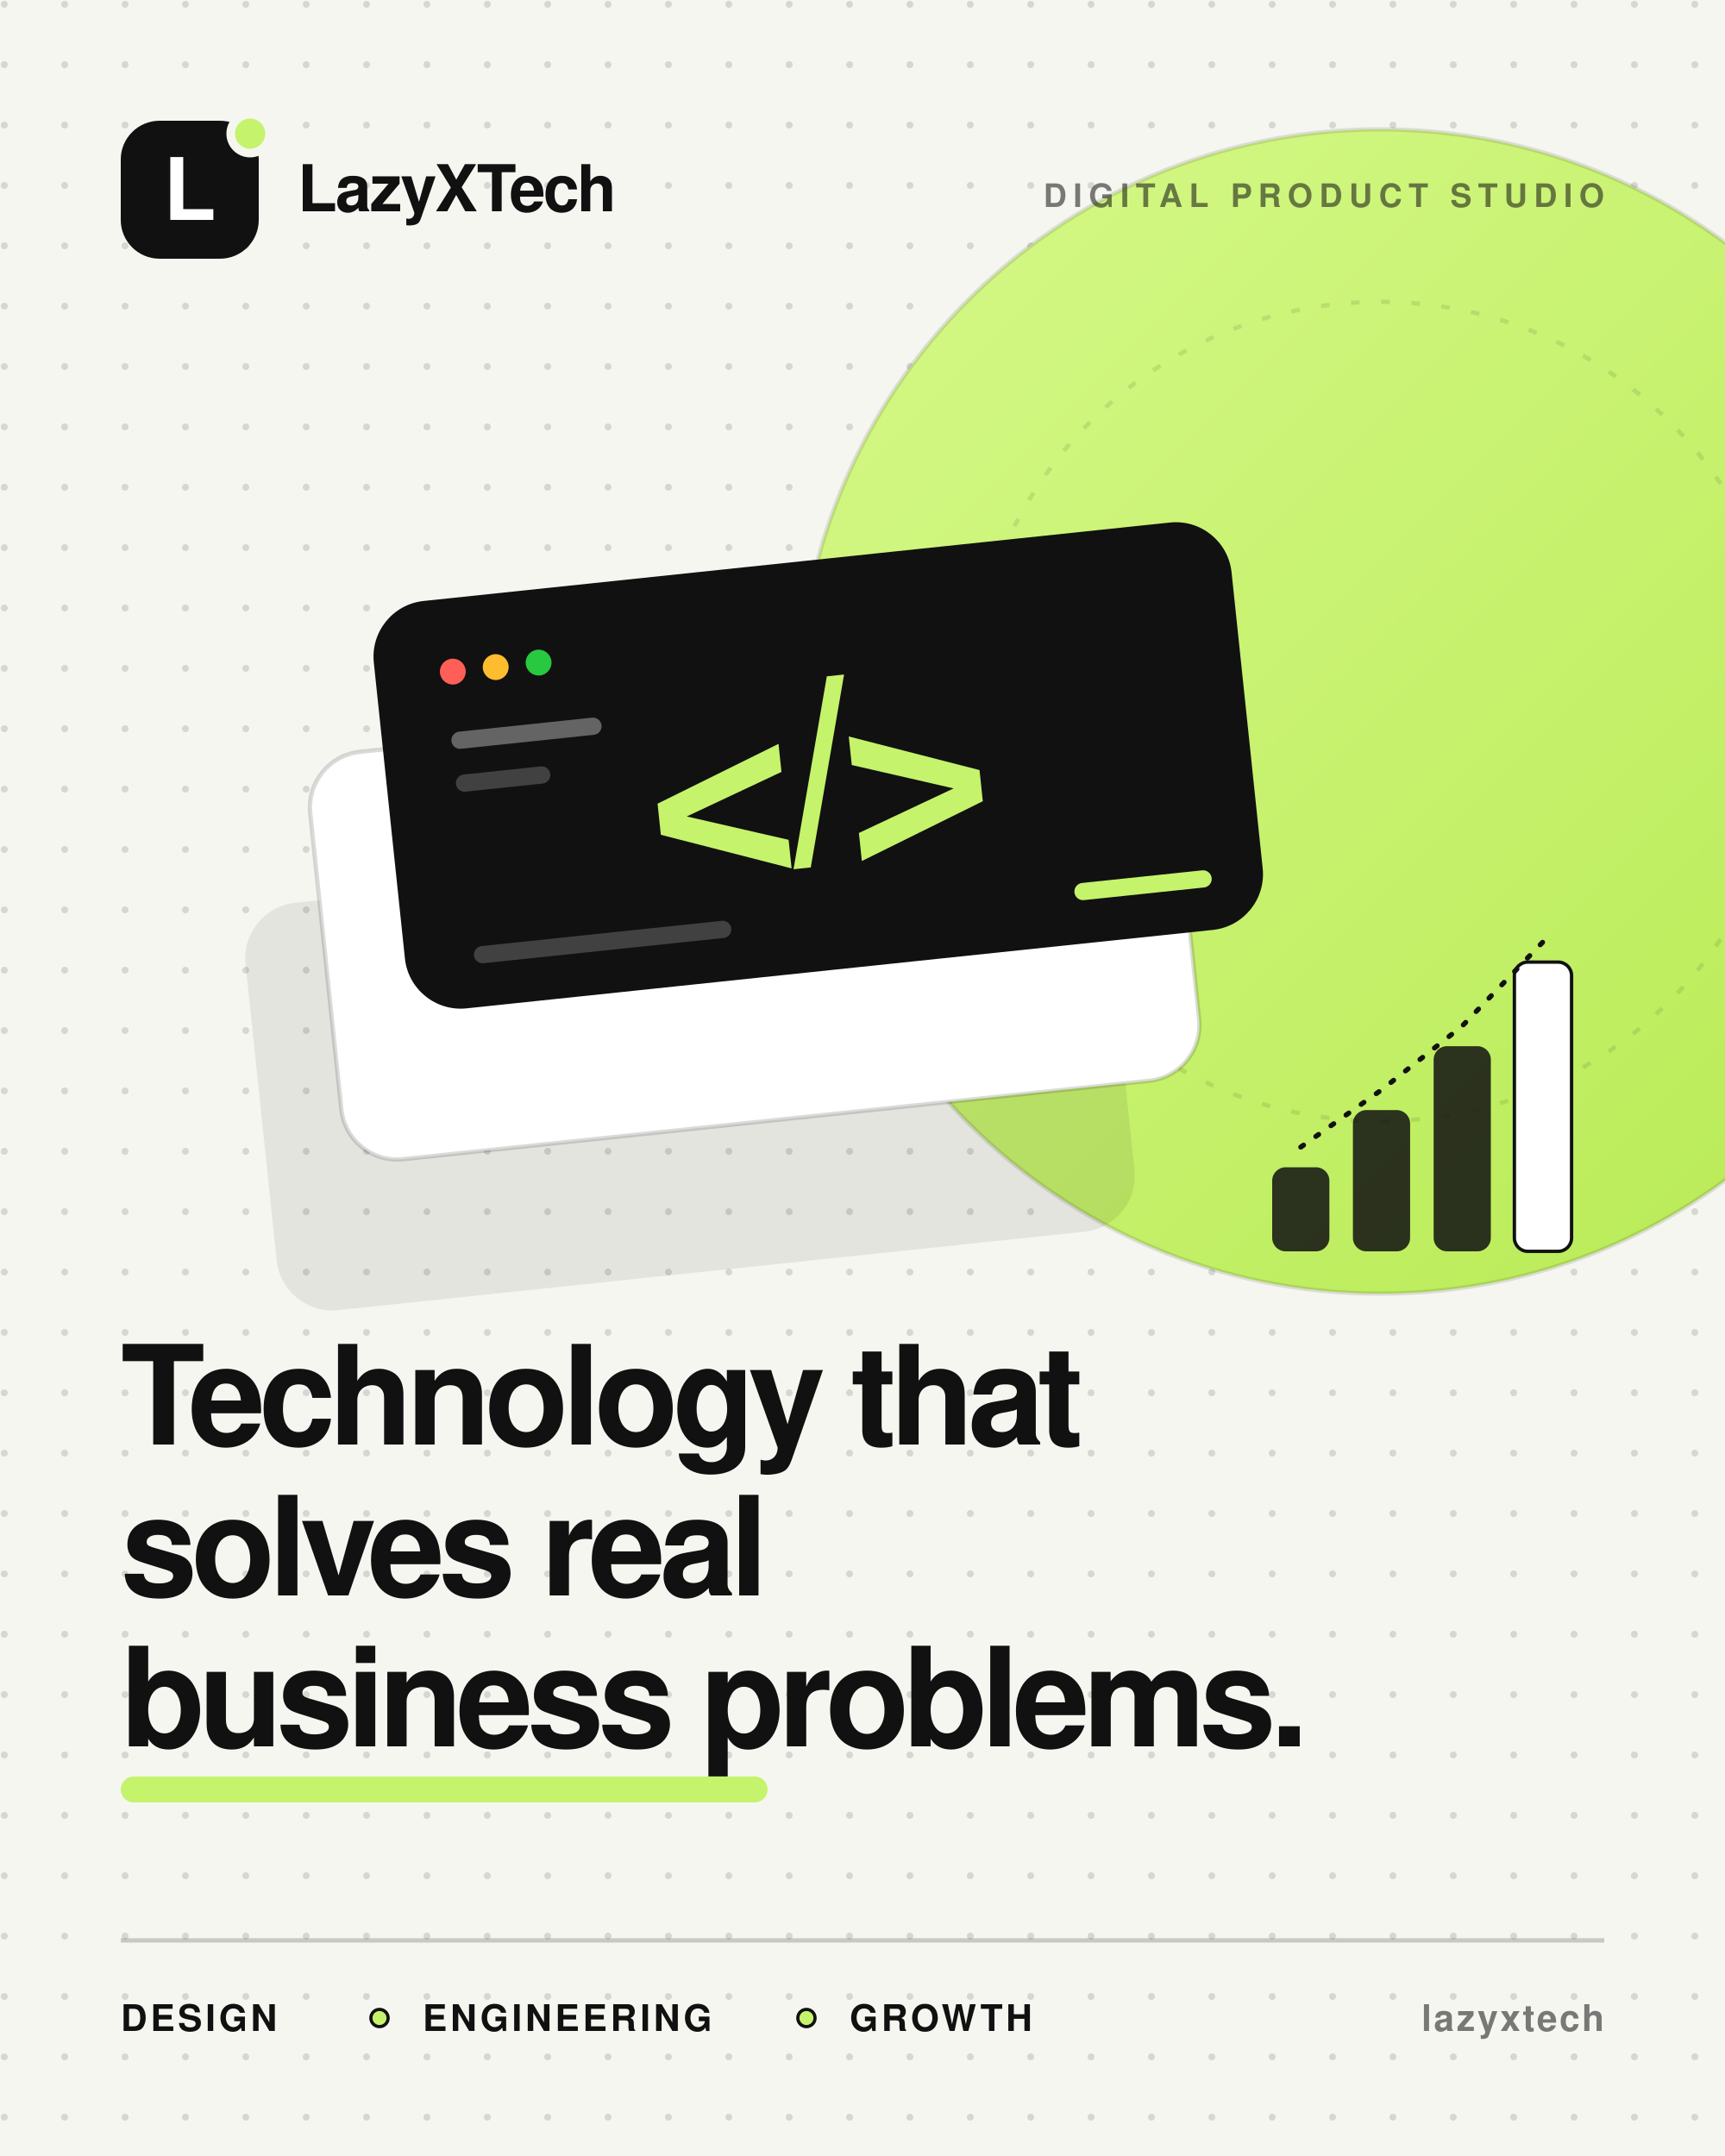
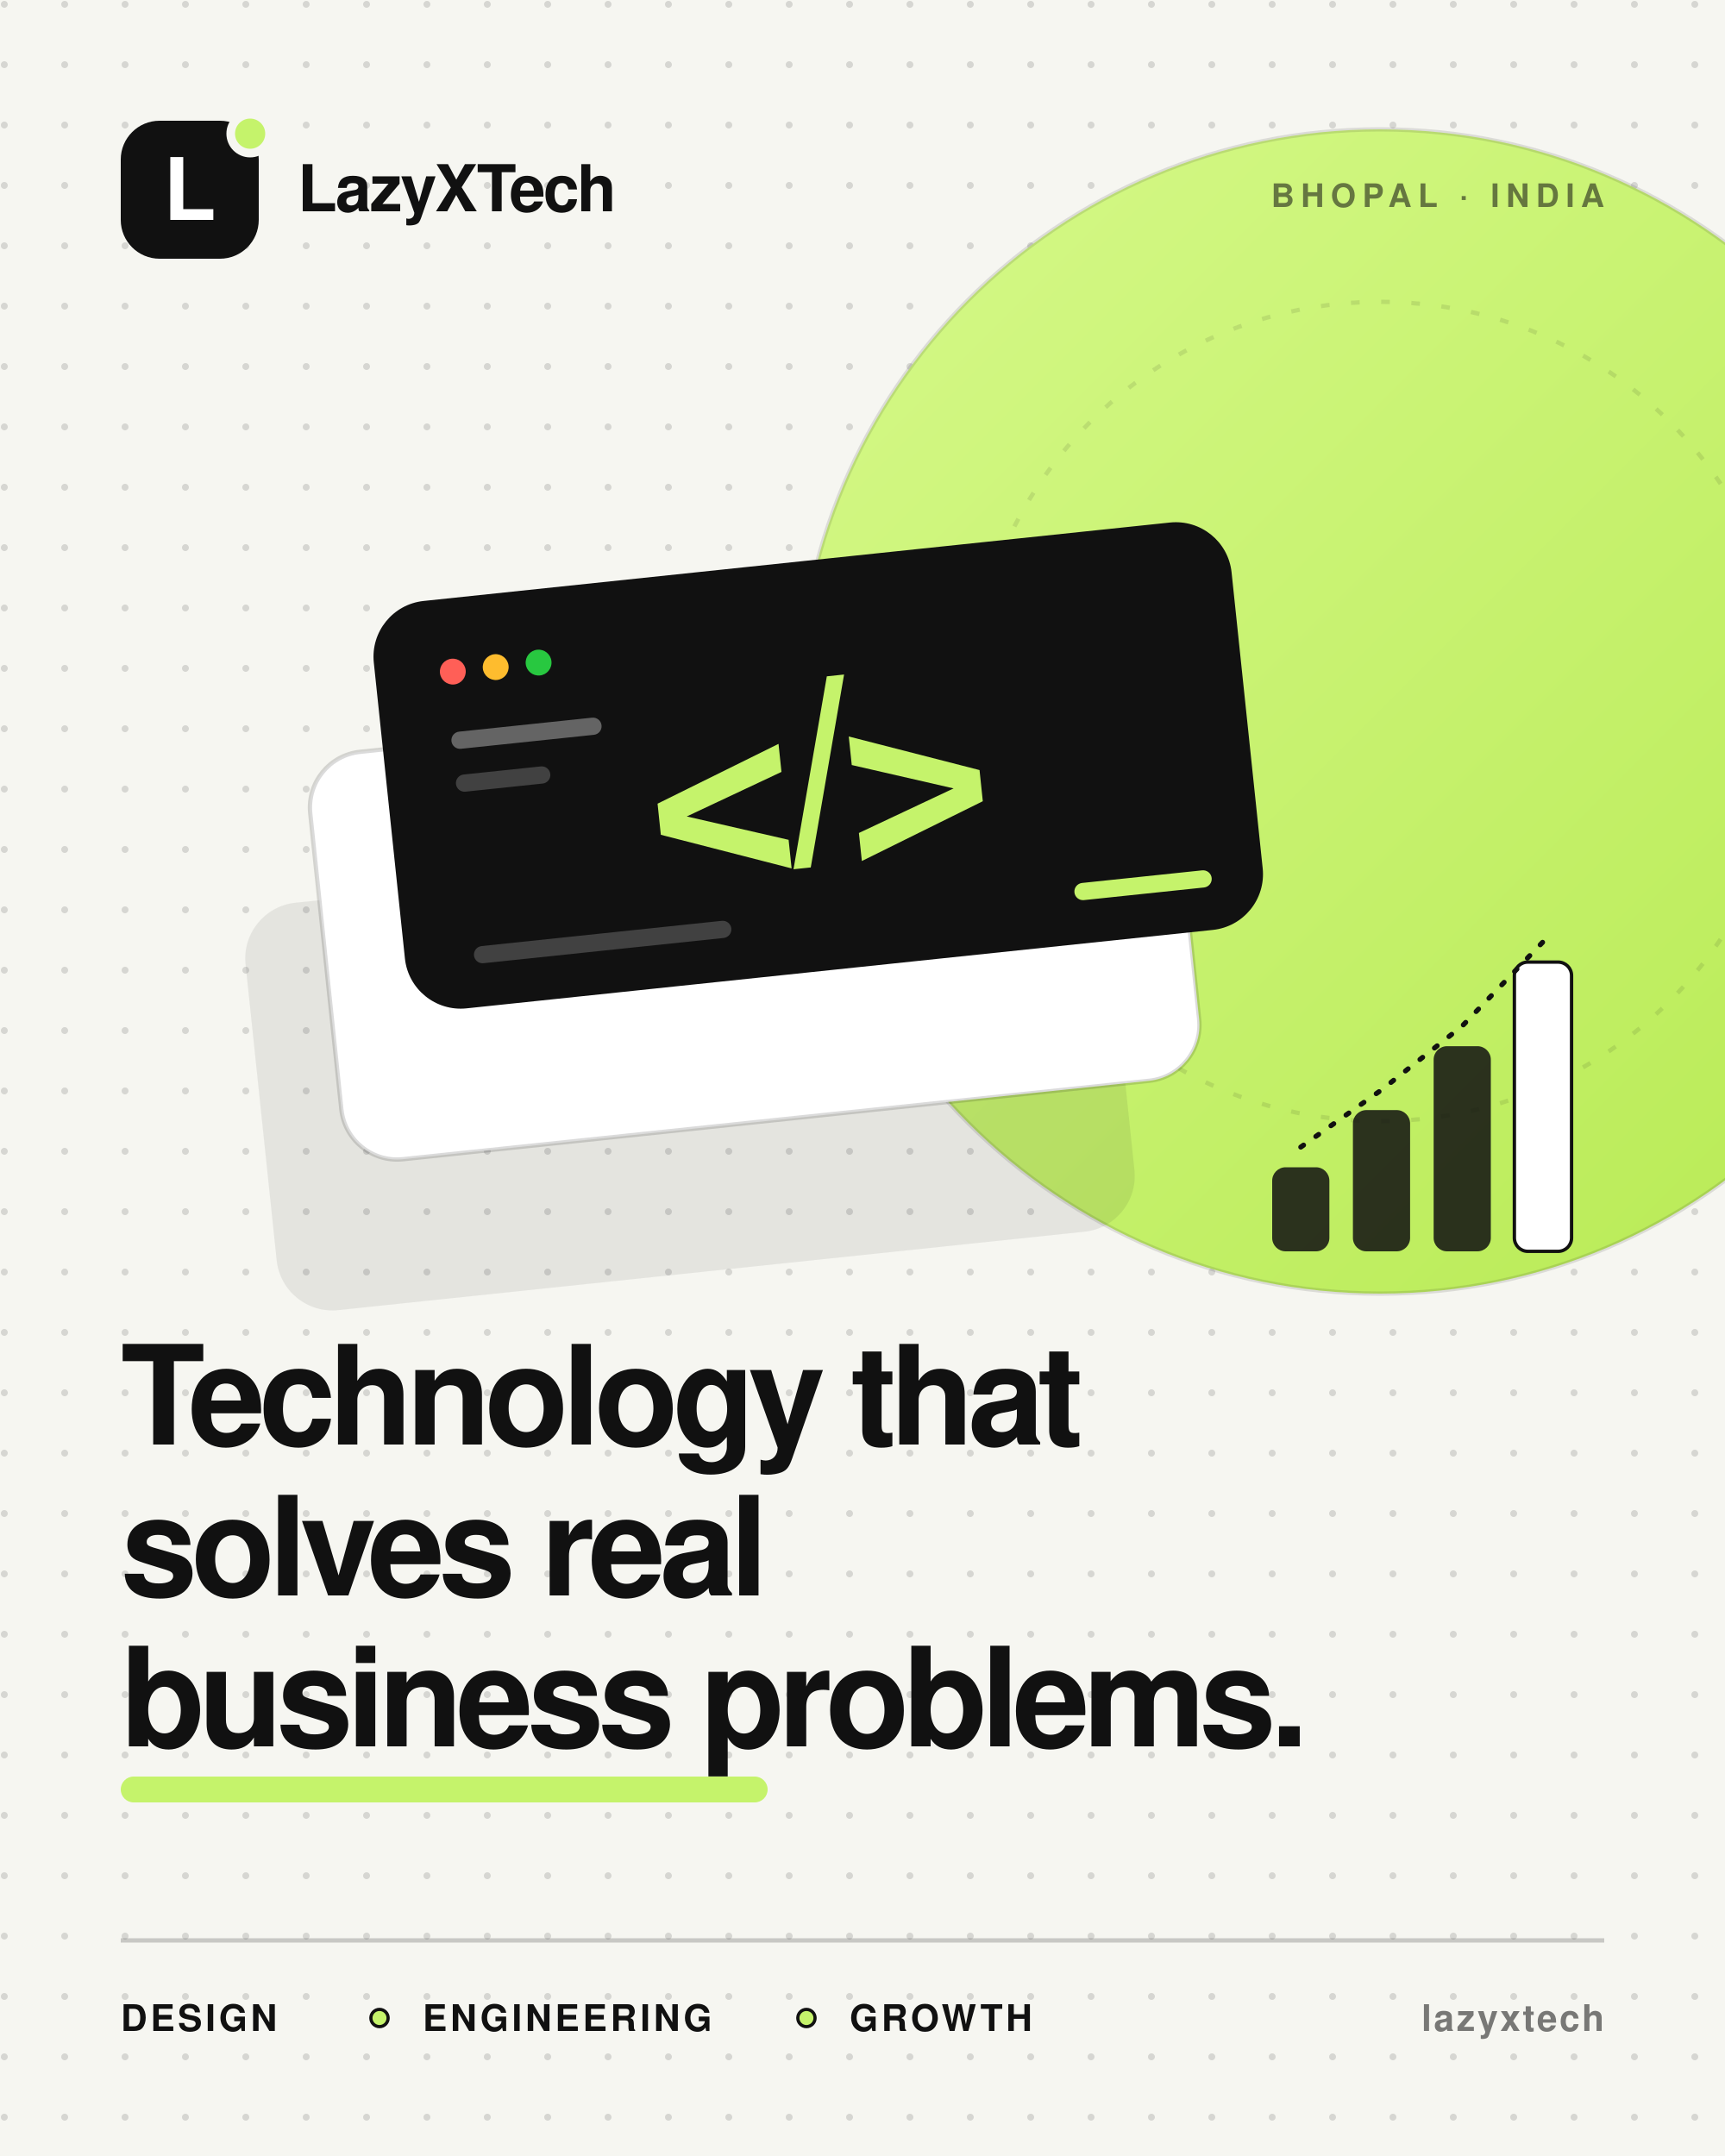
<svg xmlns="http://www.w3.org/2000/svg" viewBox="0 0 800 1000" role="img" aria-labelledby="t d">
  <defs>
    <pattern id="dots" width="28" height="28" patternUnits="userSpaceOnUse">
      <circle cx="2" cy="2" r="1.6" fill="#111" fill-opacity=".14" />
    </pattern>
    <linearGradient id="lime" x1="0" y1="0" x2="1" y2="1">
      <stop offset="0" stop-color="#D6F98A" />
      <stop offset="1" stop-color="#B7EA52" />
    </linearGradient>
    <clipPath id="frame">
      <rect width="800" height="1000" rx="0" />
    </clipPath>
  </defs>
  <g clip-path="url(#frame)" font-family="Helvetica Neue, Helvetica, Arial, sans-serif">
    <rect width="800" height="1000" fill="#F6F6F1" />
    <rect width="800" height="1000" fill="url(#dots)" />
    <circle cx="640" cy="330" r="270" fill="url(#lime)" />
    <circle cx="640" cy="330" r="270" fill="none" stroke="#111" stroke-opacity=".12" stroke-width="2" />
    <circle cx="640" cy="330" r="190" fill="none" stroke="#111" stroke-opacity=".1" stroke-width="2" stroke-dasharray="4 10" />
    <rect x="56" y="56" width="64" height="64" rx="18" fill="#111" />
    <text x="88" y="102" font-size="40" font-weight="700" fill="#fff" text-anchor="middle">L</text>
    <circle cx="116" cy="62" r="9" fill="#C5F36B" stroke="#F6F6F1" stroke-width="4" />
    <text x="138" y="98" font-size="30" font-weight="700" fill="#111" letter-spacing="-1">LazyXTech</text>
-     <text x="744" y="96" font-size="15" font-weight="600" fill="#111" fill-opacity=".55" text-anchor="end" letter-spacing="3">DIGITAL PRODUCT STUDIO</text>
+     <text x="744" y="96" font-size="15" font-weight="600" fill="#111" fill-opacity=".55" text-anchor="end" letter-spacing="3">BHOPAL · INDIA</text>
    <g transform="translate(120 250)">
      <rect x="0" y="150" width="400" height="190" rx="26" fill="#111" fill-opacity=".08" transform="rotate(-6 200 245)" />
      <rect x="30" y="80" width="400" height="190" rx="26" fill="#fff" stroke="#111" stroke-opacity=".15" stroke-width="2" transform="rotate(-6 230 175)" />
      <g transform="rotate(-6 260 110)">
        <rect x="60" y="10" width="400" height="190" rx="26" fill="#111" />
        <circle cx="96" cy="44" r="6" fill="#ff5f57" />
        <circle cx="116" cy="44" r="6" fill="#febc2e" />
        <circle cx="136" cy="44" r="6" fill="#28c840" />
        <text x="260" y="150" font-size="120" font-weight="700" fill="#C5F36B" text-anchor="middle" letter-spacing="-6">&lt;/&gt;</text>
        <rect x="92" y="72" width="70" height="8" rx="4" fill="#fff" fill-opacity=".35" />
        <rect x="92" y="92" width="44" height="8" rx="4" fill="#fff" fill-opacity=".2" />
        <rect x="92" y="172" width="120" height="8" rx="4" fill="#fff" fill-opacity=".2" />
        <rect x="372" y="172" width="64" height="8" rx="4" fill="#C5F36B" />
      </g>
    </g>
    <g transform="translate(590 440) scale(0.78)">
      <rect x="0" y="130" width="34" height="50" rx="8" fill="#111" fill-opacity=".85" />
      <rect x="48" y="96" width="34" height="84" rx="8" fill="#111" fill-opacity=".85" />
      <rect x="96" y="58" width="34" height="122" rx="8" fill="#111" fill-opacity=".85" />
      <rect x="144" y="8" width="34" height="172" rx="8" fill="#fff" stroke="#111" stroke-width="2" />
      <path d="M17 118 L65 84 L113 46 L161 -4" fill="none" stroke="#111" stroke-width="3" stroke-linecap="round" stroke-dasharray="2 9" />
    </g>
    <g fill="#111" font-weight="700" letter-spacing="-3">
      <text x="56" y="670" font-size="64">Technology that</text>
      <text x="56" y="740" font-size="64">solves real</text>
      <text x="56" y="810" font-size="64">business problems.</text>
    </g>
    <rect x="56" y="824" width="300" height="12" rx="6" fill="#C5F36B" />
    <line x1="56" y1="900" x2="744" y2="900" stroke="#111" stroke-opacity=".2" stroke-width="2" />
    <g font-size="17" font-weight="600" fill="#111" letter-spacing="1.5">
      <text x="56" y="942">DESIGN</text>
      <text x="196" y="942">ENGINEERING</text>
      <text x="394" y="942">GROWTH</text>
    </g>
    <circle cx="176" cy="936" r="4" fill="#C5F36B" stroke="#111" stroke-width="1.5" />
    <circle cx="374" cy="936" r="4" fill="#C5F36B" stroke="#111" stroke-width="1.5" />
    <text x="744" y="942" font-size="17" font-weight="600" fill="#111" fill-opacity=".55" text-anchor="end" letter-spacing="1">lazyxtech</text>
  </g>
</svg>
